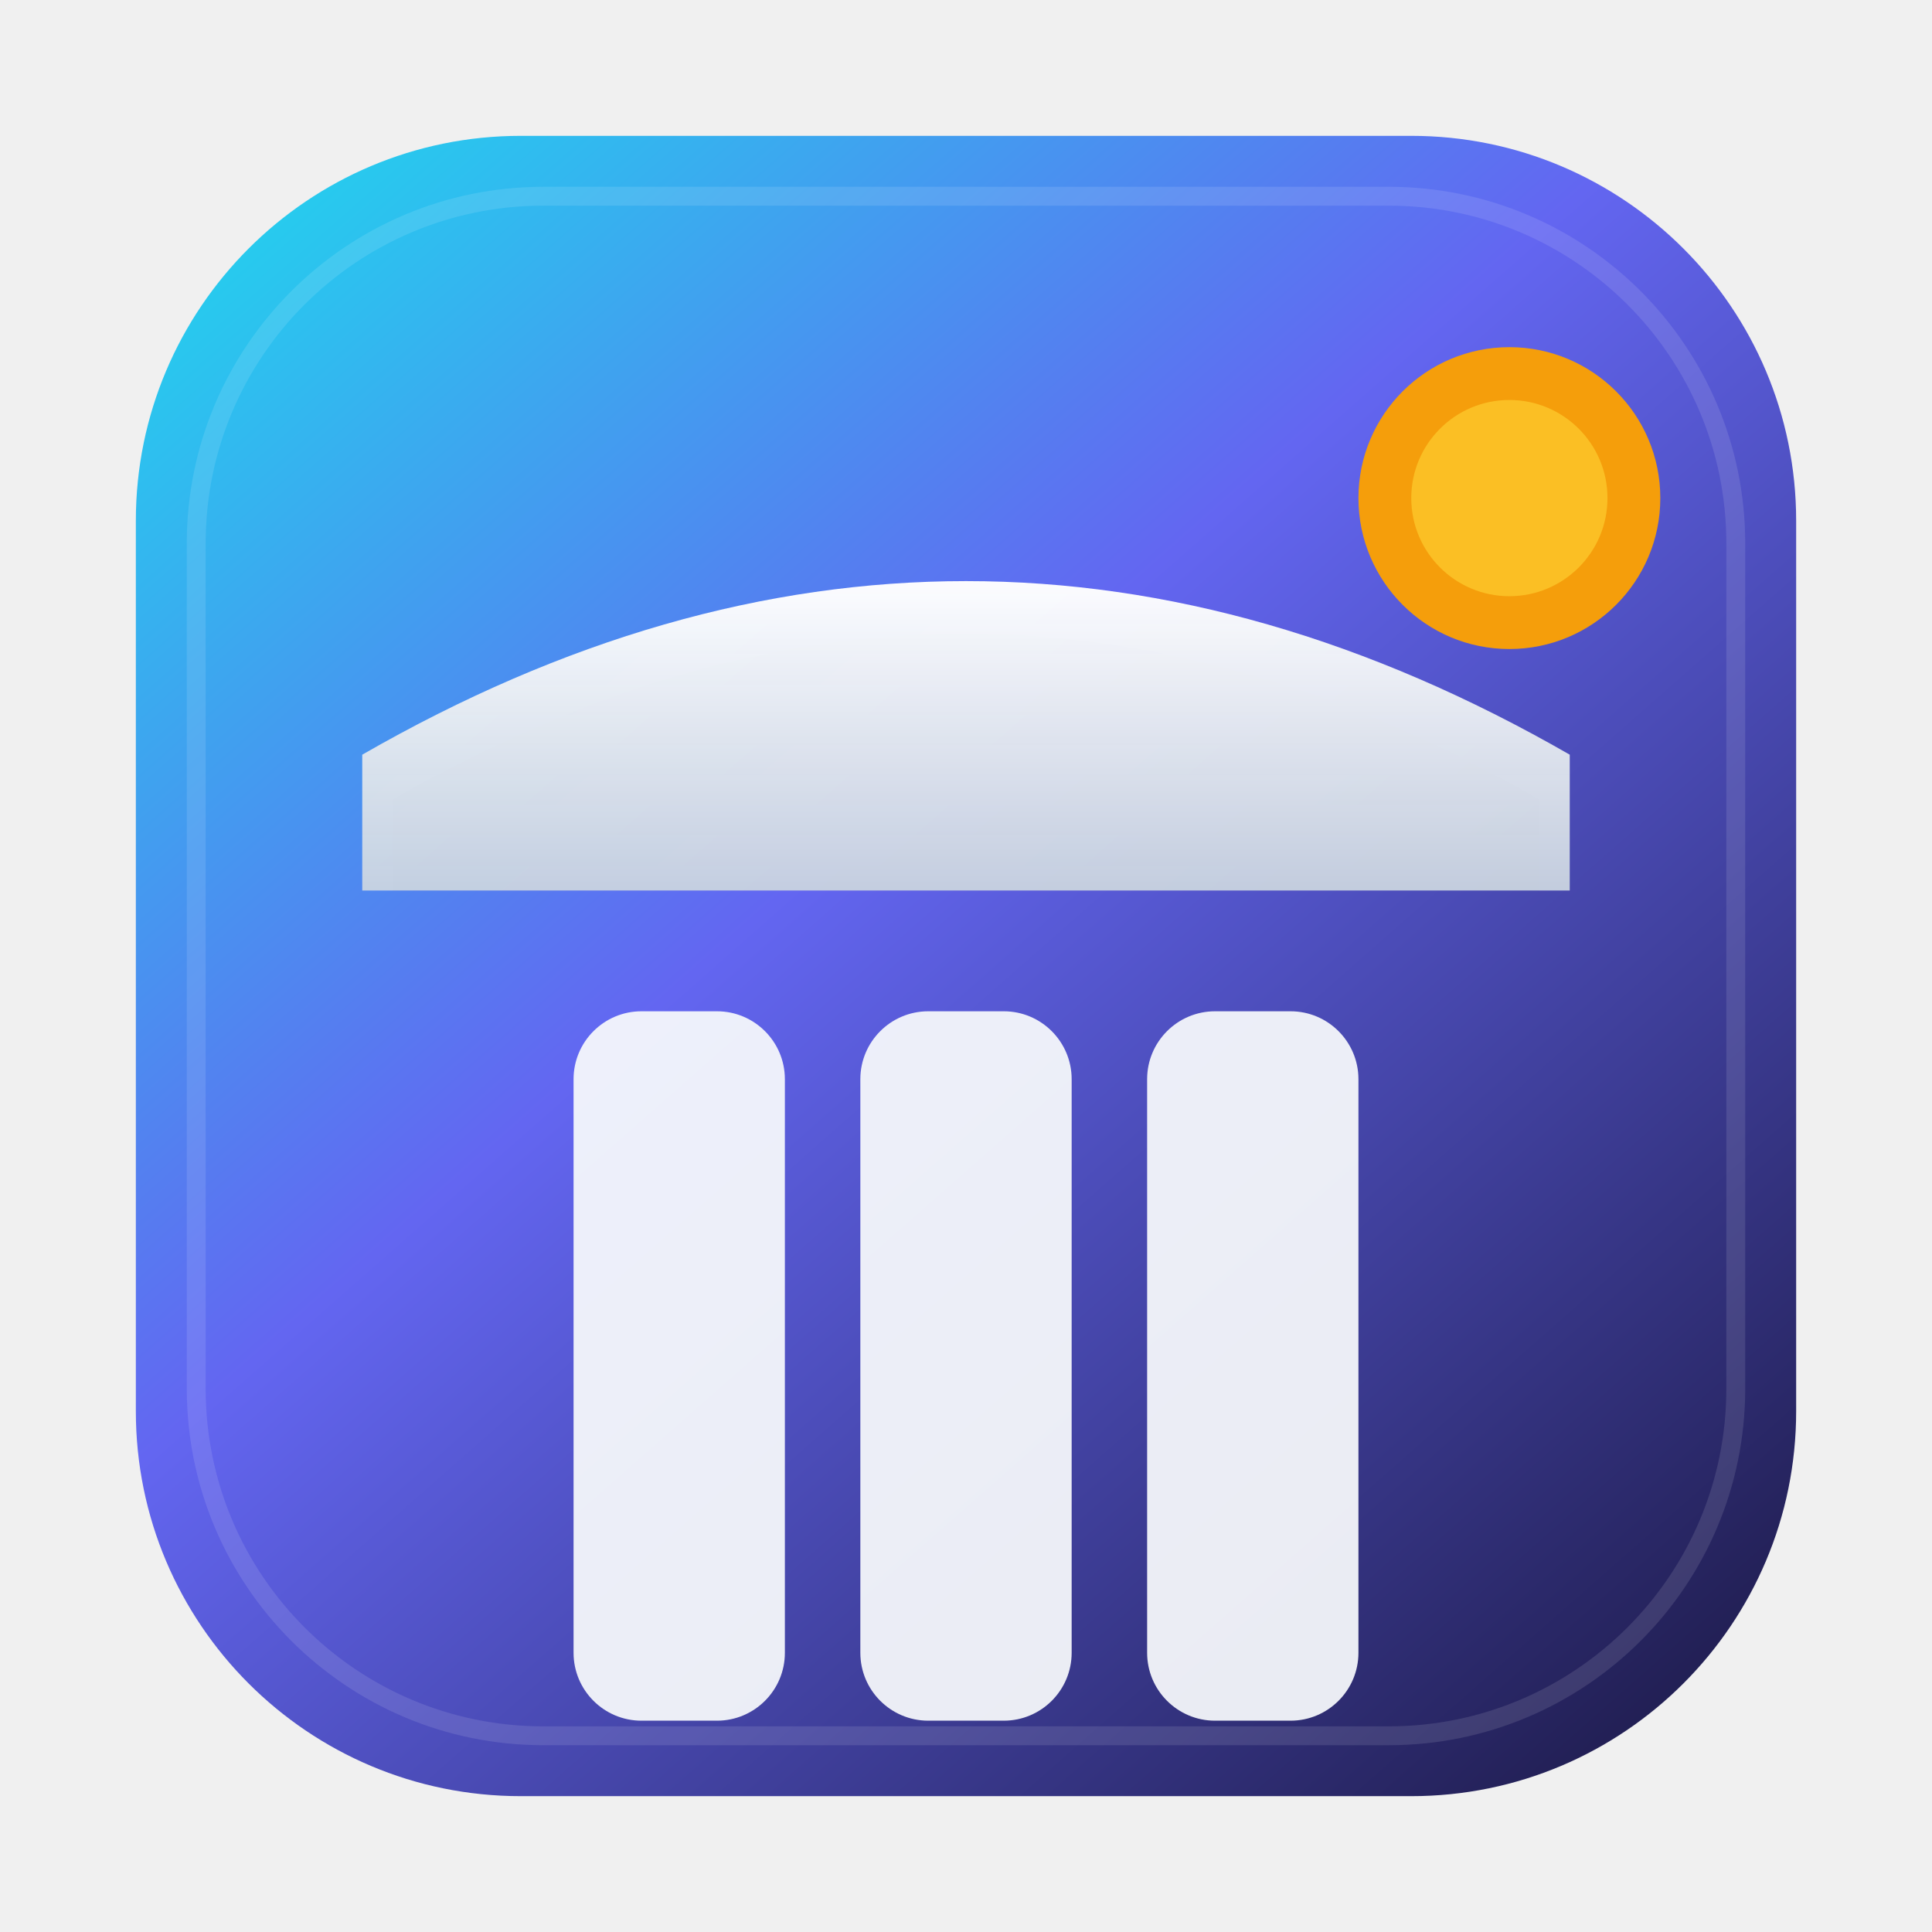
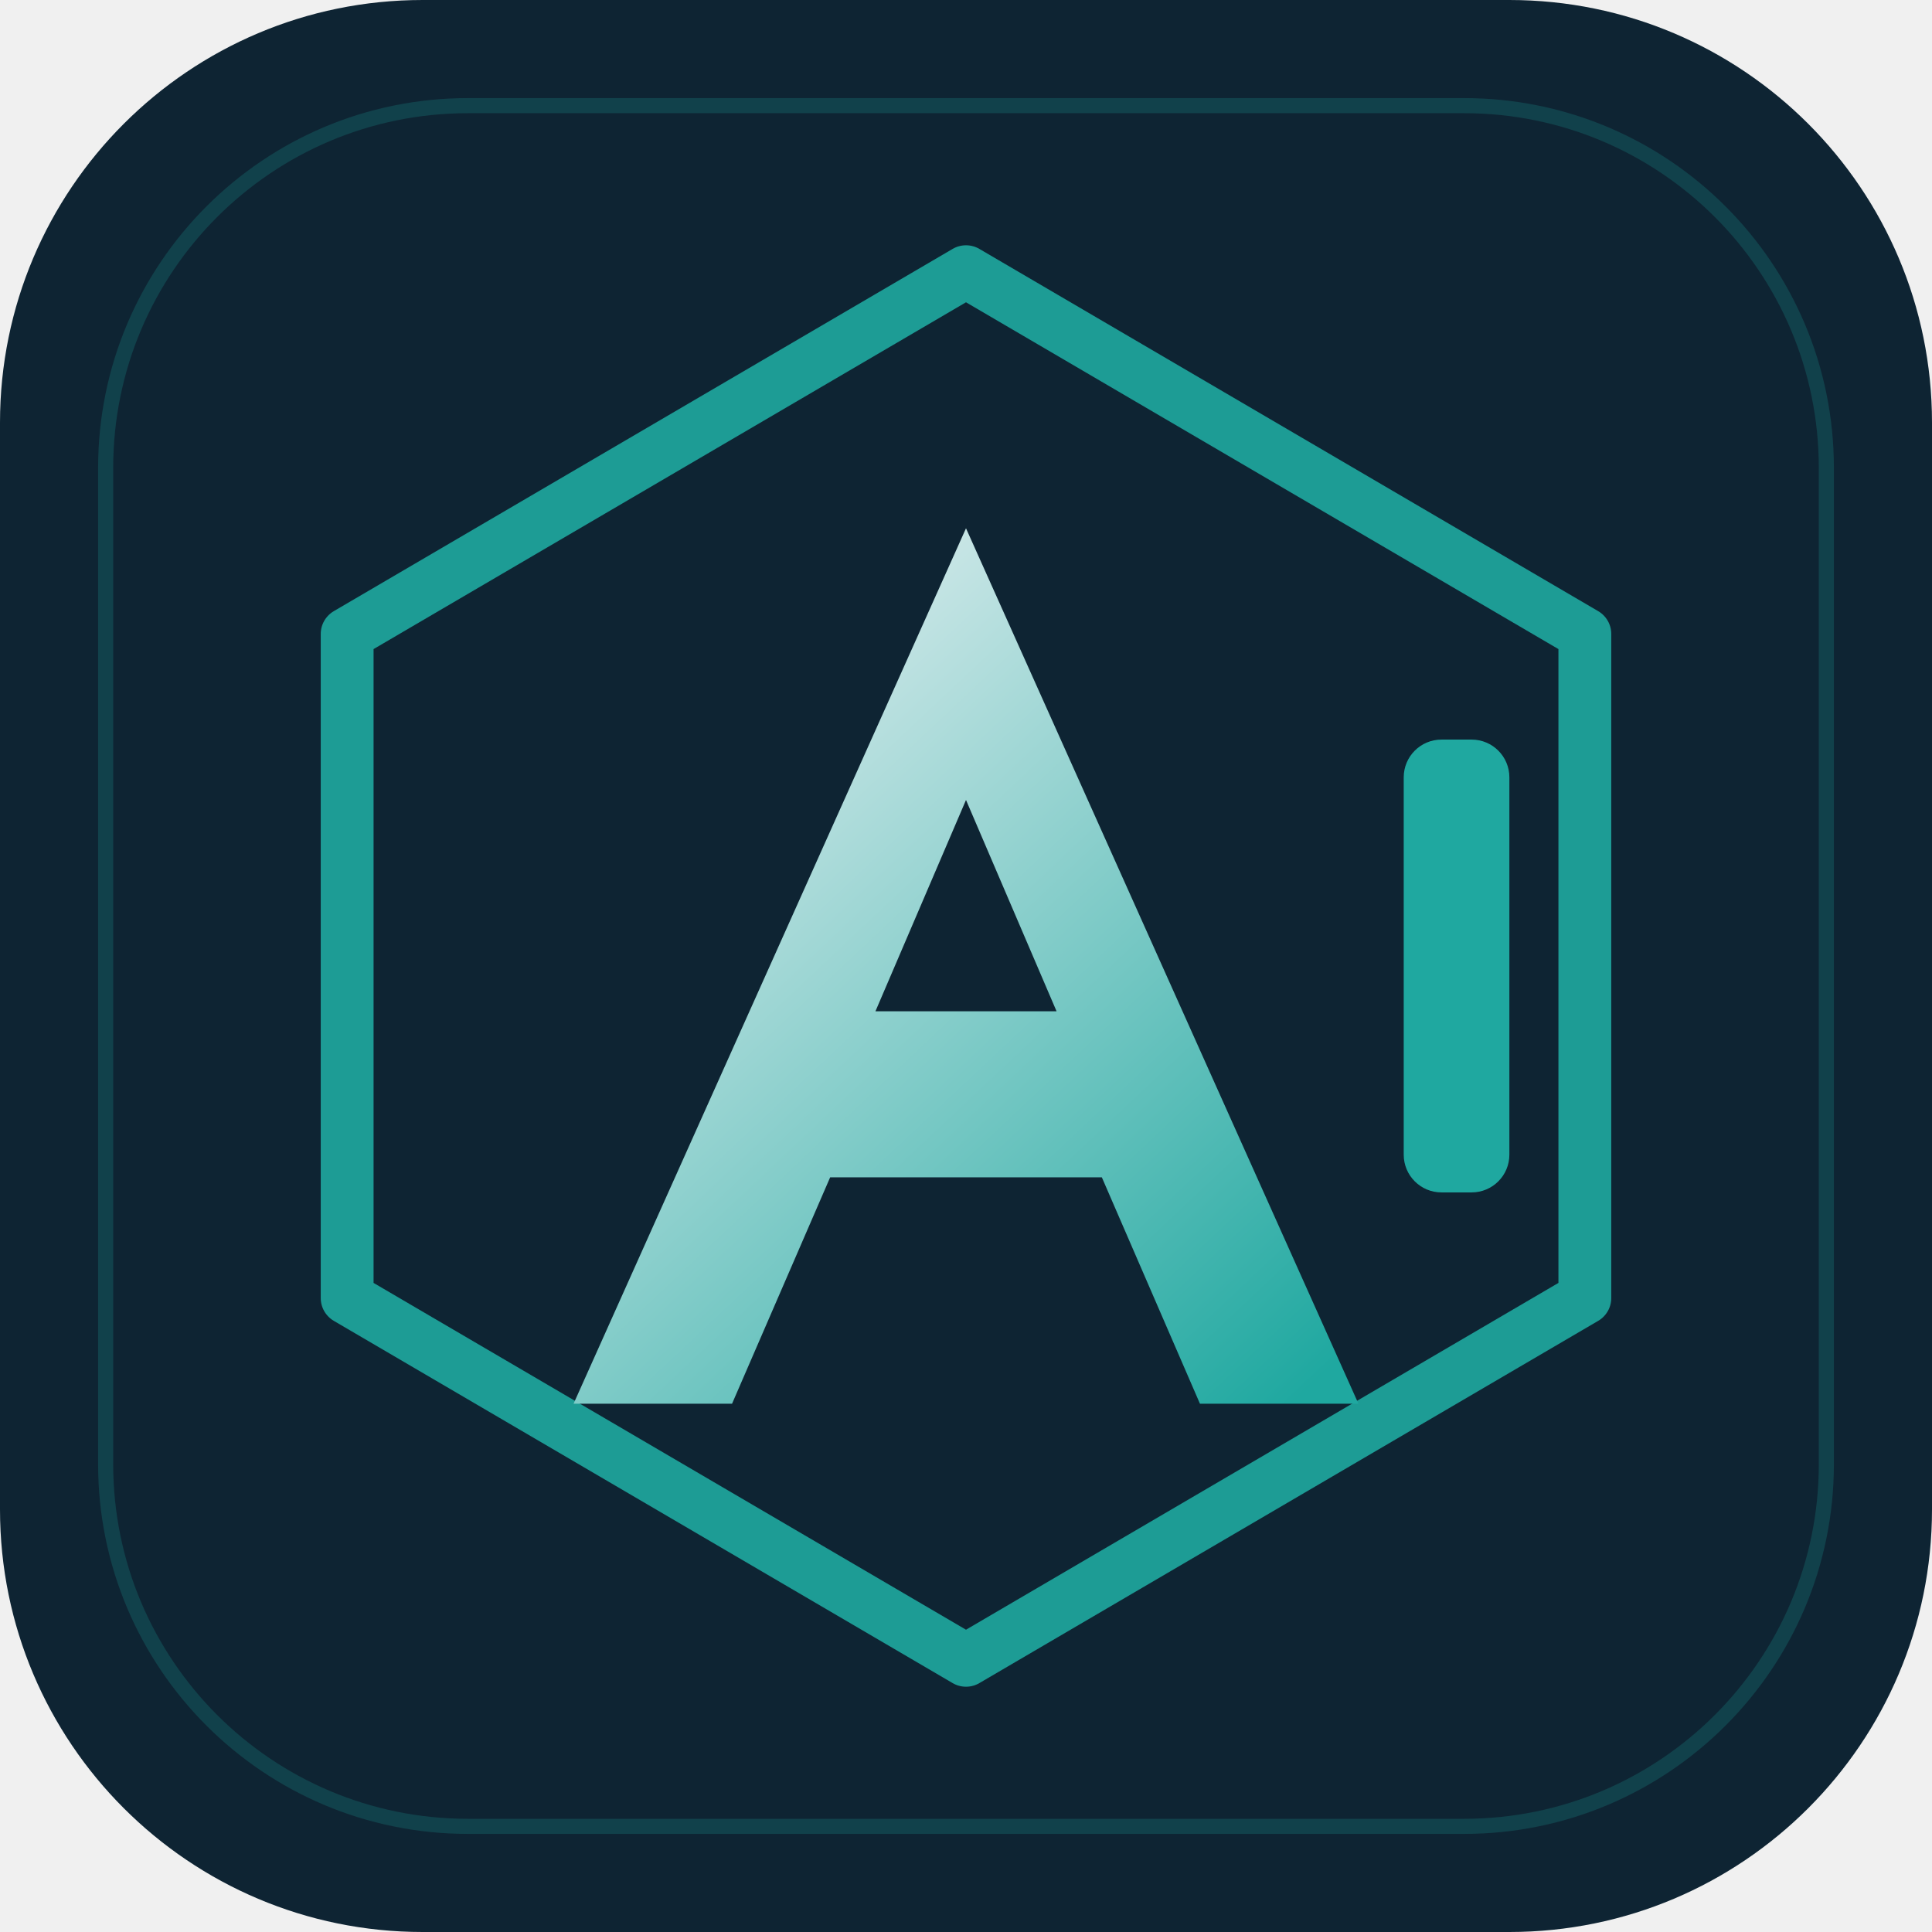
- <svg xmlns="http://www.w3.org/2000/svg" width="512" height="512" viewBox="0 0 512 512" role="img" aria-label="RetailEX">
+ <svg xmlns="http://www.w3.org/2000/svg" width="512" height="512" viewBox="0 0 512 512" role="img" aria-label="Asin">
  <defs>
-     <linearGradient id="rex-bg" x1="6%" y1="0%" x2="94%" y2="100%">
-       <stop offset="0%" stop-color="#22d3ee" />
-       <stop offset="42%" stop-color="#6366f1" />
-       <stop offset="100%" stop-color="#1e1b4b" />
-     </linearGradient>
-     <linearGradient id="rex-awning" x1="0%" y1="0%" x2="0%" y2="100%">
-       <stop offset="0%" stop-color="#ffffff" stop-opacity="0.98" />
-       <stop offset="100%" stop-color="#cbd5e1" stop-opacity="0.94" />
+     <linearGradient id="asinG512" x1="8%" y1="0%" x2="92%" y2="100%">
+       <stop offset="0%" stop-color="#F3F5F7" />
+       <stop offset="100%" stop-color="#1FA8A0" />
    </linearGradient>
  </defs>
-   <rect x="36" y="36" width="440" height="440" rx="102" fill="url(#rex-bg)" />
-   <rect x="52" y="52" width="408" height="408" rx="92" fill="none" stroke="#ffffff" stroke-opacity="0.11" stroke-width="5" />
-   <path d="M 104 212 Q 256 124 408 212 L 408 236 L 104 236 Z" fill="#000" opacity="0.11" />
-   <path d="M 96 200 Q 256 108 416 200 L 416 236 L 96 236 Z" fill="url(#rex-awning)" />
-   <rect x="152" y="268" width="56" height="188" rx="18" fill="#f8fafc" fill-opacity="0.93" />
-   <rect x="228" y="268" width="56" height="188" rx="18" fill="#f8fafc" fill-opacity="0.93" />
-   <rect x="304" y="268" width="56" height="188" rx="18" fill="#f8fafc" fill-opacity="0.93" />
-   <circle cx="400" cy="132" r="40" fill="#f59e0b" />
-   <circle cx="400" cy="132" r="26" fill="#fbbf24" />
+   <rect width="512" height="512" rx="112" fill="#0E2433" />
+   <rect x="28.00" y="28.00" width="456.00" height="456.00" rx="96" fill="none" stroke="#1FA8A0" stroke-opacity="0.22" stroke-width="4" />
+   <path d="M256.00 72.00 L420.00 168.00 L420.00 344.00 L256.00 440.00 L92.00 344.00 L92.00 168.00 Z" fill="none" stroke="#1FA8A0" stroke-width="14" stroke-linejoin="round" opacity="0.9" />
+   <path d="M256.00 140.00 L360.00 372.00 H318.00 L292.00 312.00 H220.00 L194.00 372.00 H152.00 L256.00 140.00 Z M232.00 268.00 H280.00 L256.00 212.00 Z" fill="url(#asinG512)" />
+   <rect x="372.00" y="196.00" width="28.00" height="120.00" rx="10.00" fill="#1FA8A0" />
</svg>
